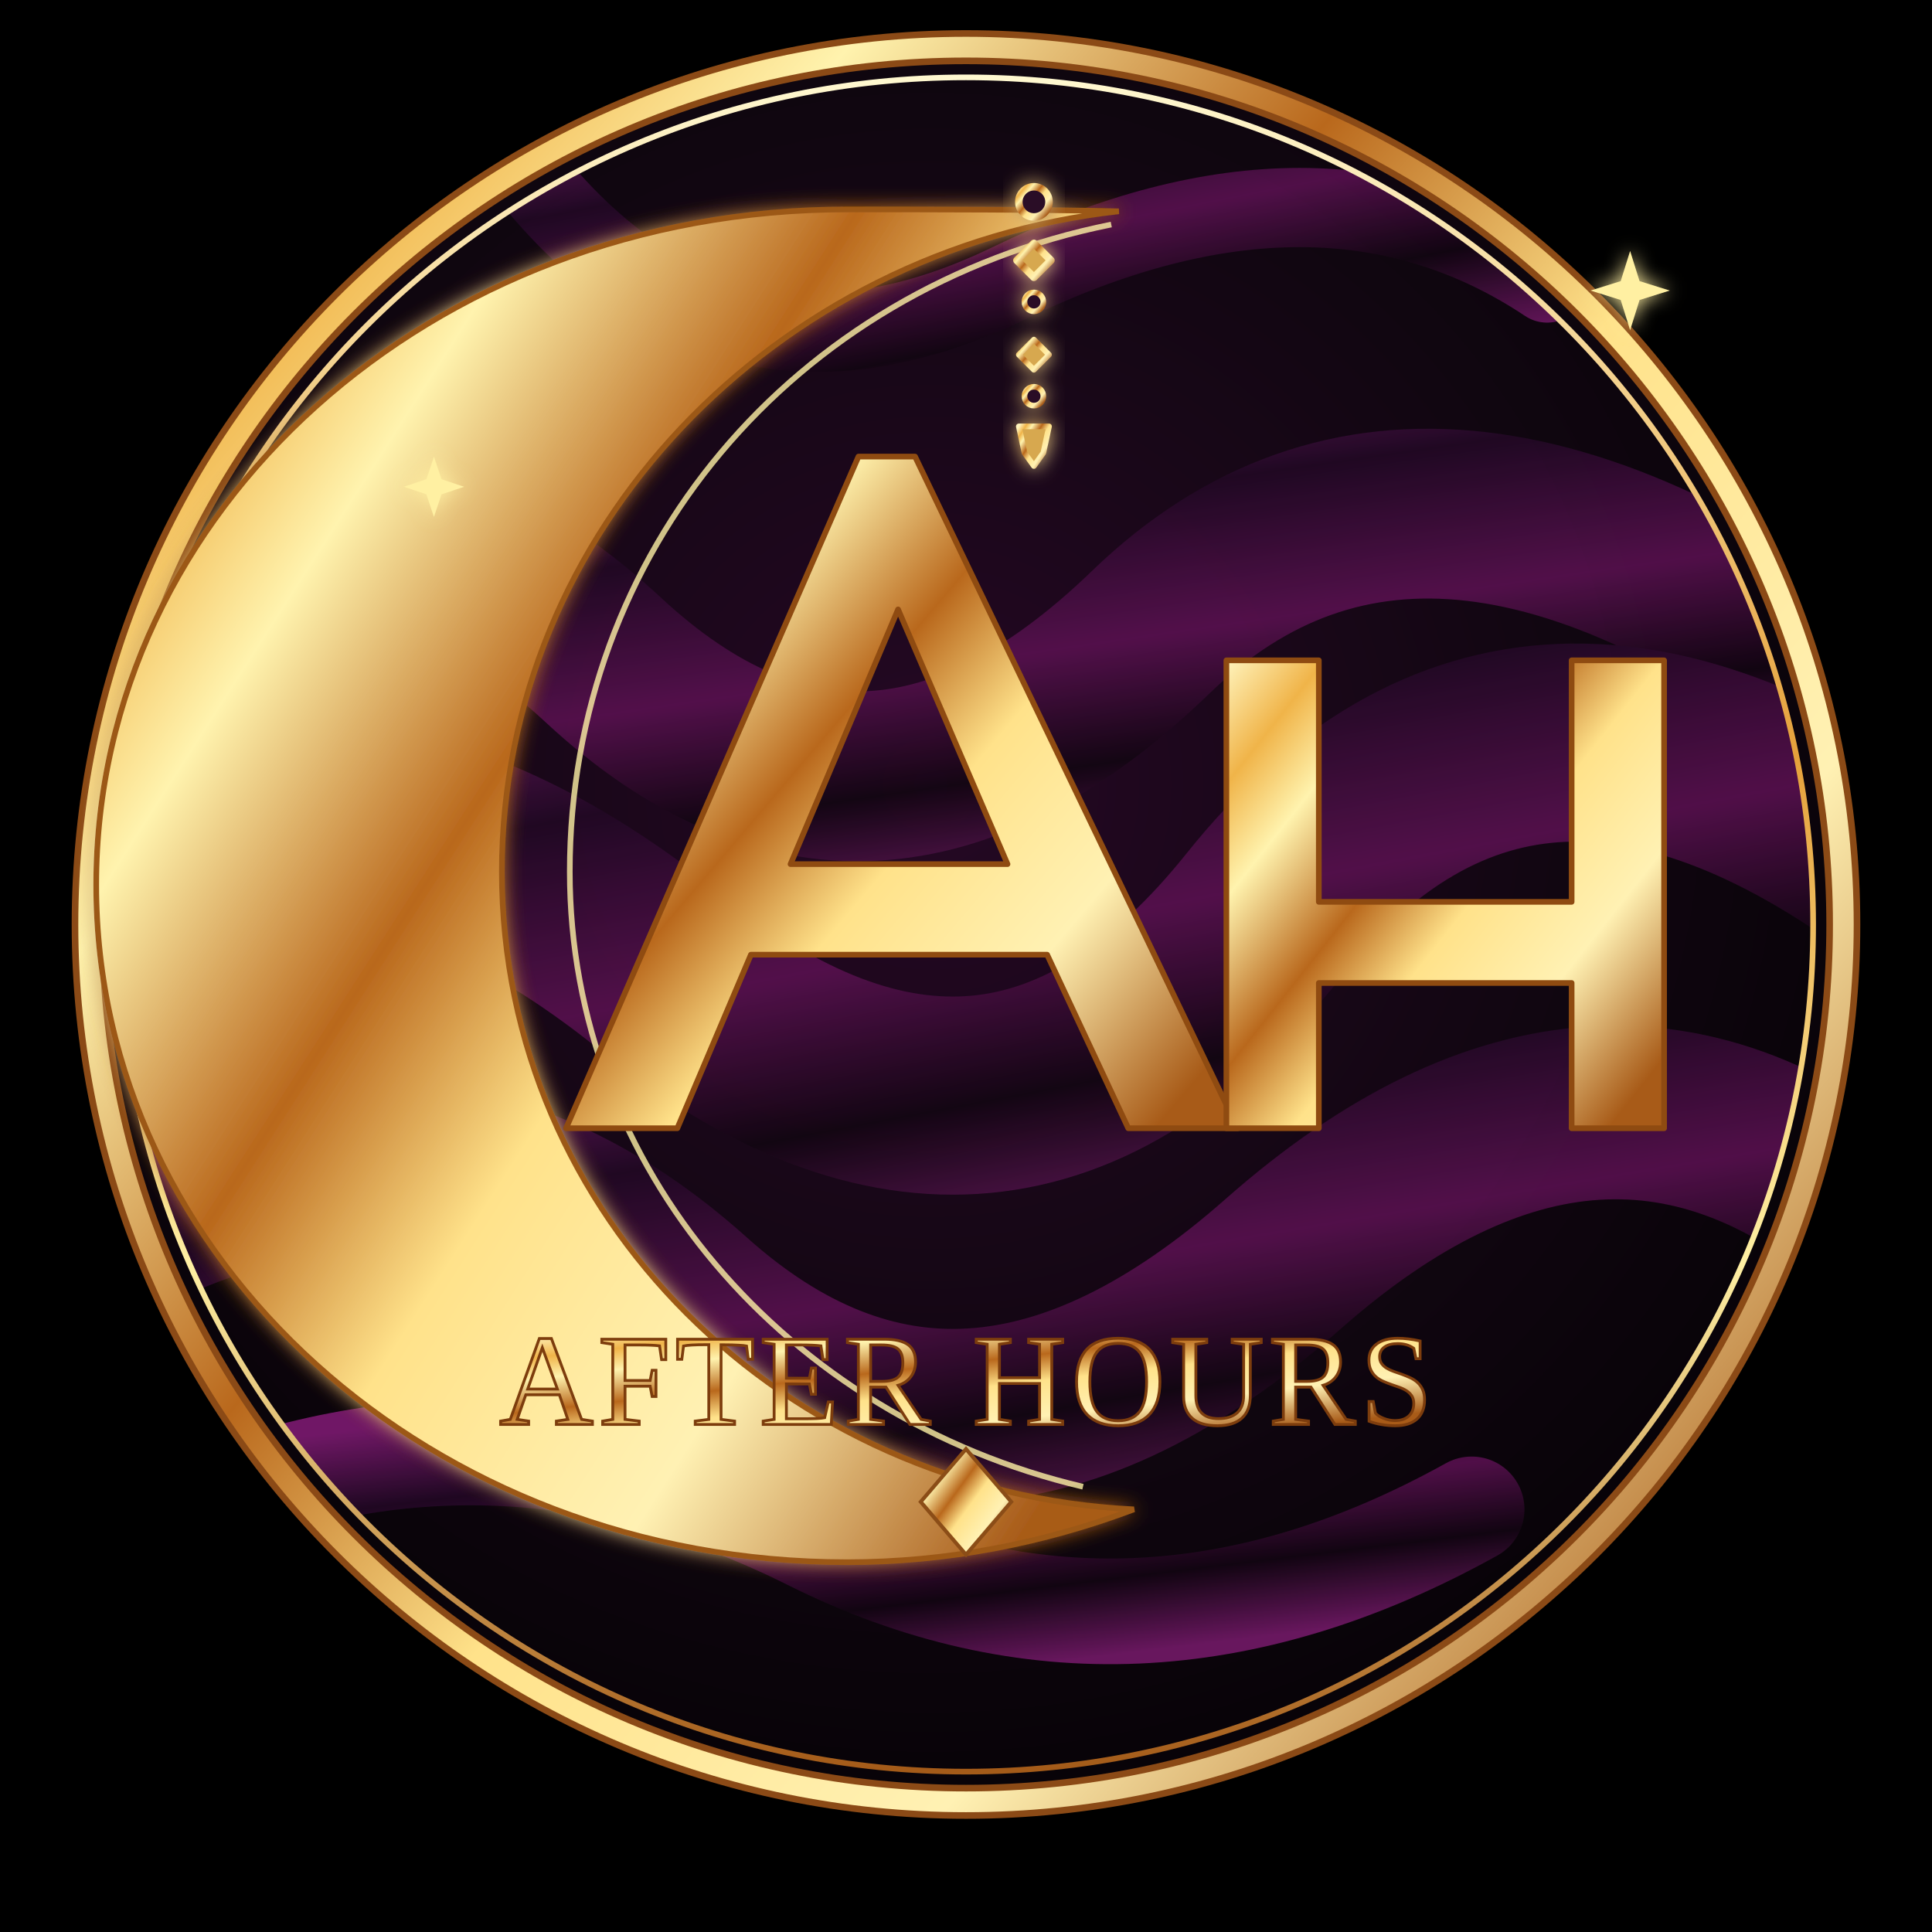
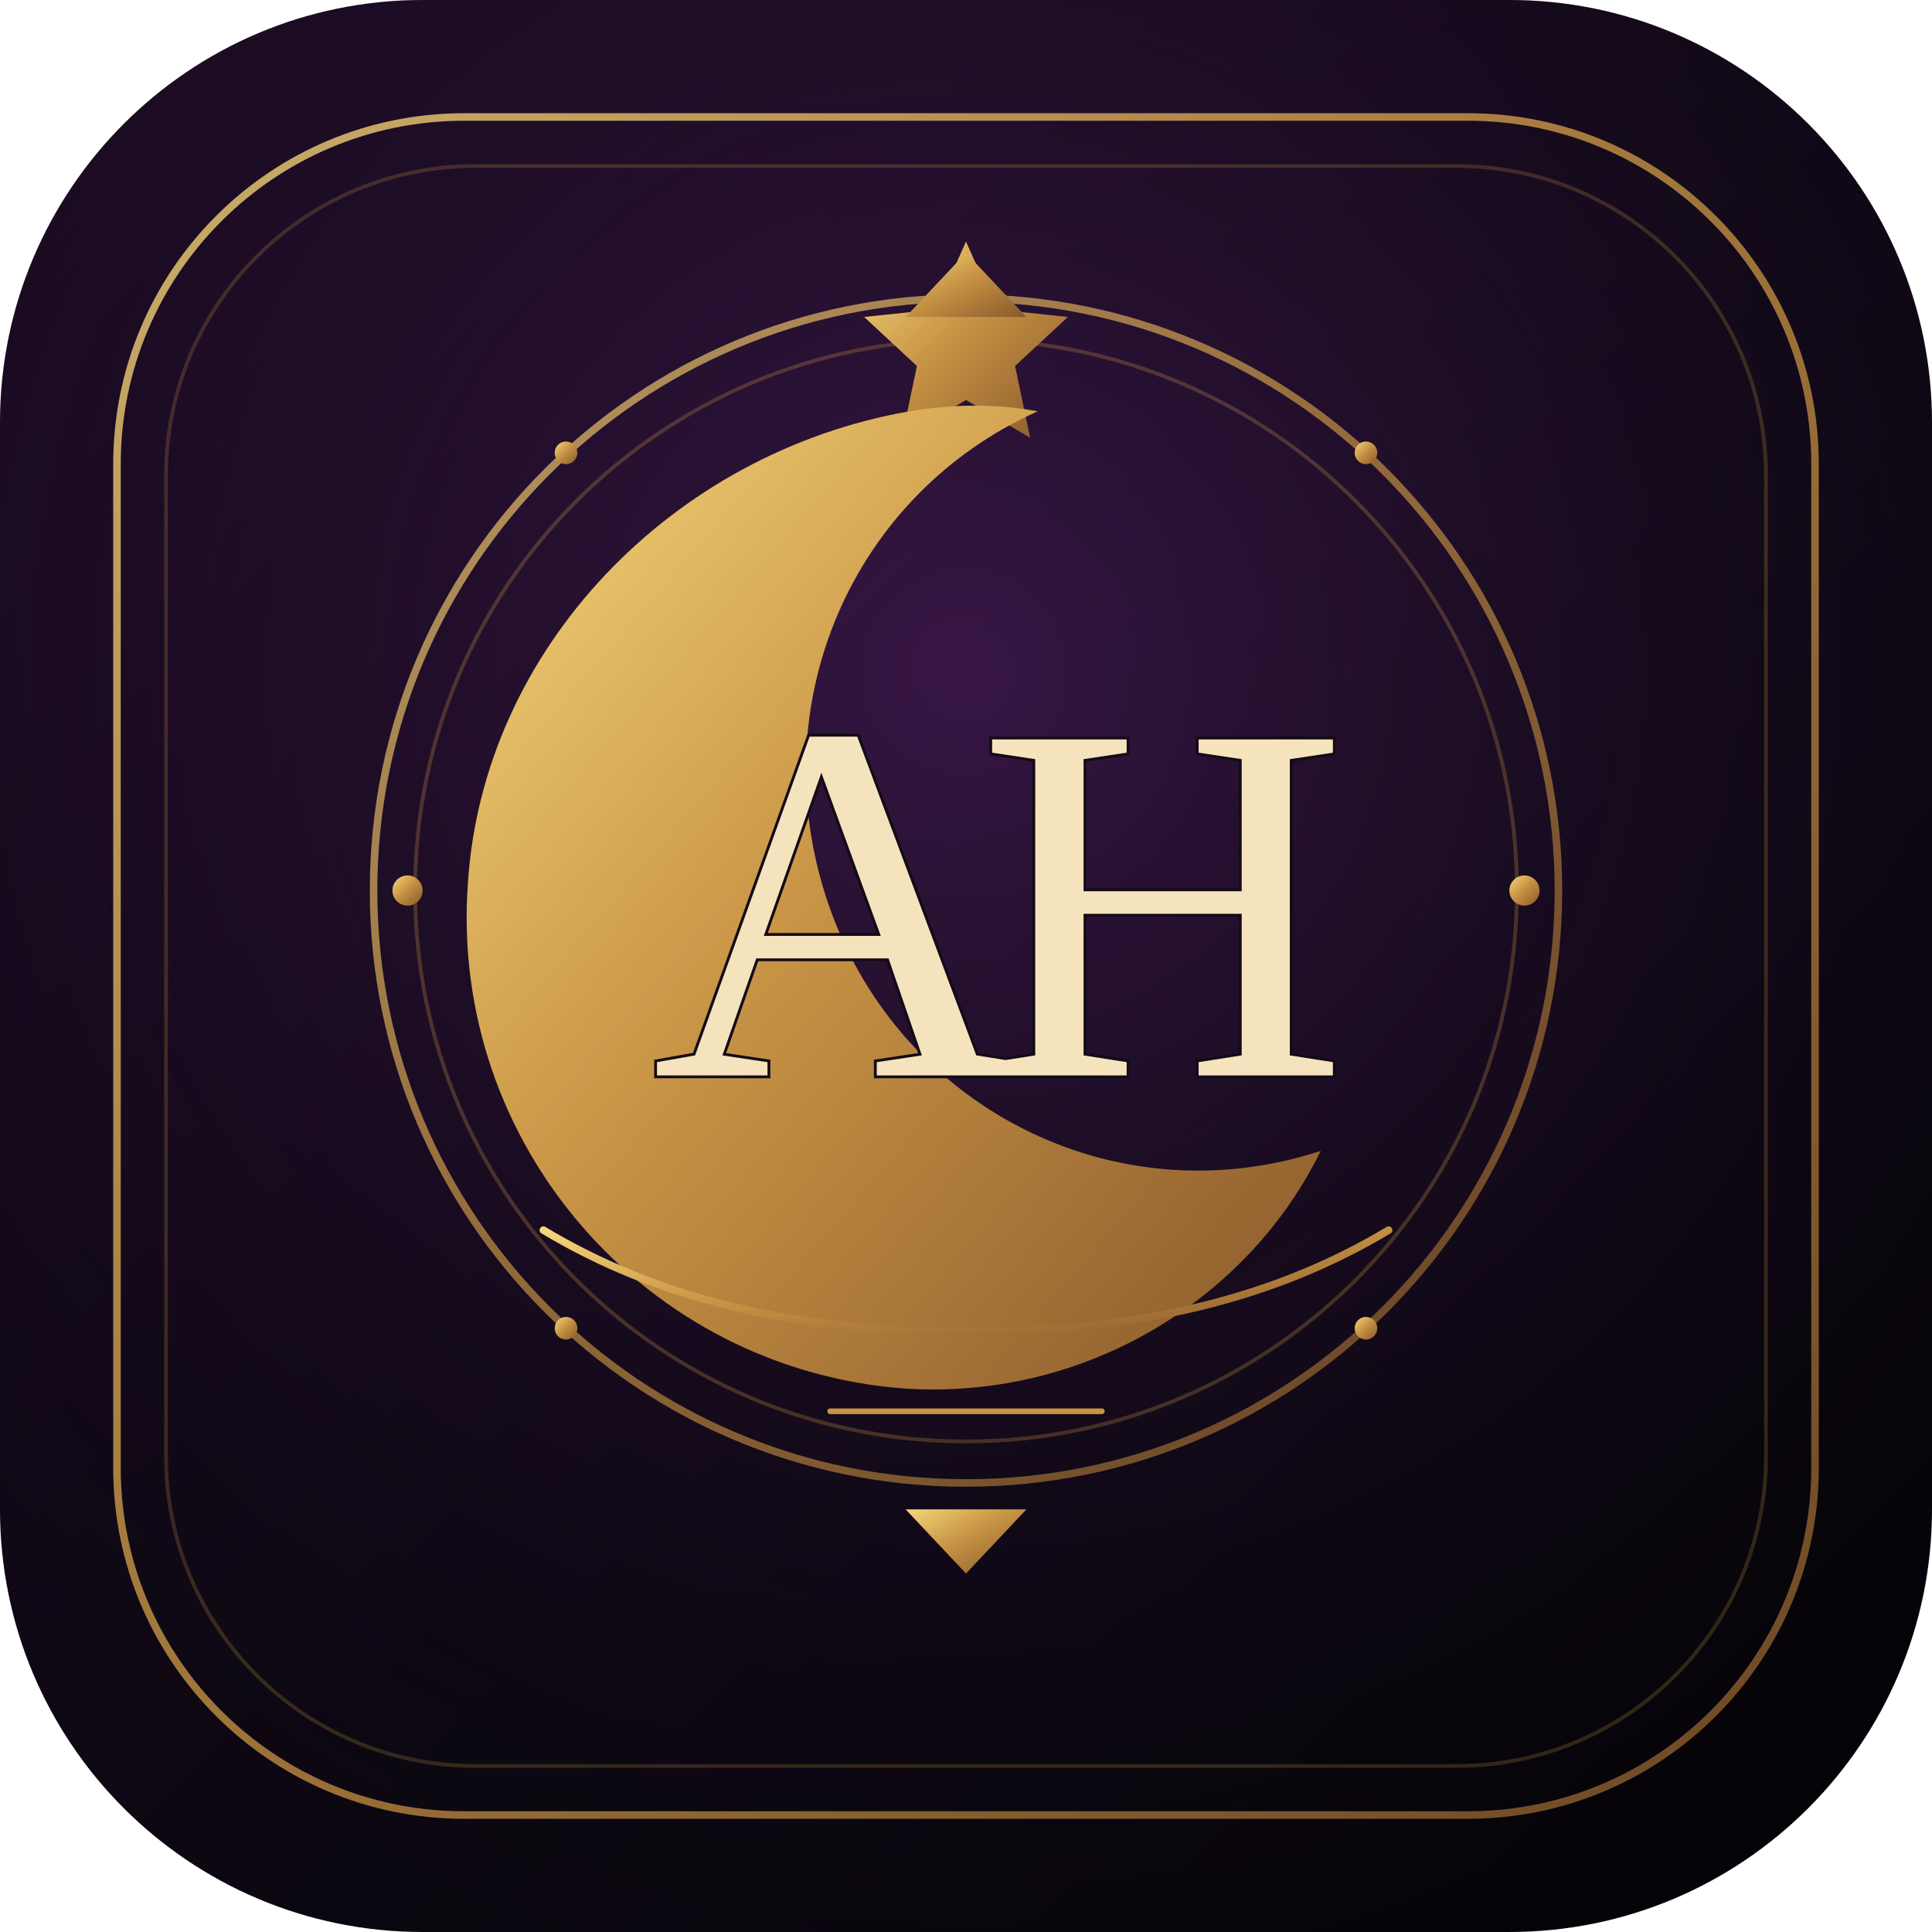
- <svg xmlns="http://www.w3.org/2000/svg" width="512" height="512" viewBox="0 0 1024 1024" role="img" aria-labelledby="title desc">
+ <svg xmlns="http://www.w3.org/2000/svg" width="512" height="512" viewBox="0 0 512 512" role="img" aria-labelledby="title desc">
  <defs>
-     <radialGradient id="bg" cx="48%" cy="42%" r="70%">
-       <stop stop-color="#250824" />
-       <stop offset=".55" stop-color="#100610" />
-       <stop offset="1" stop-color="#020102" />
+     <linearGradient id="bg" x1="0" y1="0" x2="1" y2="1">
+       <stop offset="0" stop-color="#1b0b22" />
+       <stop offset=".58" stop-color="#0b0710" />
+       <stop offset="1" stop-color="#030205" />
+     </linearGradient>
+     <linearGradient id="gold" x1="0" y1="0" x2="1" y2="1">
+       <stop offset="0" stop-color="#f6d77c" />
+       <stop offset=".45" stop-color="#c89445" />
+       <stop offset="1" stop-color="#88582b" />
+     </linearGradient>
+     <radialGradient id="glow" cx=".5" cy=".35" r=".7">
+       <stop offset="0" stop-color="#632579" stop-opacity=".48" />
+       <stop offset="1" stop-color="#150b1c" stop-opacity="0" />
    </radialGradient>
-     <linearGradient id="gold" x1="0" y1="0" x2="1" y2=".85">
-       <stop stop-color="#fff4bd" />
-       <stop offset=".13" stop-color="#f0b449" />
-       <stop offset=".25" stop-color="#fff3ae" />
-       <stop offset=".43" stop-color="#b9681c" />
-       <stop offset=".58" stop-color="#ffe28a" />
-       <stop offset=".78" stop-color="#fff1b3" />
-       <stop offset="1" stop-color="#a85b18" />
-     </linearGradient>
-     <linearGradient id="gold2" x1="0" y1="0" x2="0" y2="1">
-       <stop stop-color="#fff8d0" />
-       <stop offset=".4" stop-color="#e5a13b" />
-       <stop offset=".7" stop-color="#fff0a4" />
-       <stop offset="1" stop-color="#a45b19" />
-     </linearGradient>
-     <linearGradient id="velvet" x1="0" y1="0" x2="1" y2="1">
-       <stop stop-color="#7b1a70" />
-       <stop offset=".25" stop-color="#210824" />
-       <stop offset=".53" stop-color="#58104f" />
-       <stop offset=".76" stop-color="#120512" />
-       <stop offset="1" stop-color="#721967" />
-     </linearGradient>
-     <filter id="glow" x="-40%" y="-40%" width="180%" height="180%">
-       <feGaussianBlur stdDeviation="5" result="blur" />
-       <feMerge>
-         <feMergeNode in="blur" />
-         <feMergeNode in="SourceGraphic" />
-       </feMerge>
-     </filter>
-     <clipPath id="disc">
-       <circle cx="512" cy="490" r="450" />
-     </clipPath>
  </defs>
-   <rect width="1024" height="1024" fill="#000" />
-   <circle cx="512" cy="490" r="466" fill="url(#bg)" />
-   <g clip-path="url(#disc)" opacity=".9" fill="none" stroke="url(#velvet)" stroke-linecap="round">
-     <path d="M38 350Q180 220 320 350T610 335T1000 380" stroke-width="90" />
-     <path d="M15 485Q170 370 350 515T670 485T1020 470" stroke-width="105" />
-     <path d="M40 665Q220 560 365 690T680 670T1000 650" stroke-width="92" />
-     <path d="M260 65Q370 230 535 150T820 150" stroke-width="42" />
-     <path d="M90 805Q260 730 430 815T780 800" stroke-width="56" />
+   <rect width="512" height="512" rx="112" fill="url(#bg)" />
+   <rect width="512" height="512" rx="112" fill="url(#glow)" />
+   <rect x="31" y="31" width="450" height="450" rx="92" fill="none" stroke="url(#gold)" stroke-opacity=".8" stroke-width="2" />
+   <rect x="44" y="44" width="424" height="424" rx="82" fill="none" stroke="#c89445" stroke-opacity=".23" stroke-width="1" />
+   <circle cx="256" cy="236" r="157" fill="none" stroke="url(#gold)" stroke-opacity=".7" stroke-width="2" />
+   <circle cx="256" cy="236" r="146" fill="none" stroke="#c89445" stroke-opacity=".28" stroke-width="1" />
+   <g fill="url(#gold)">
+     <path d="M256 64l8 18 19 2-14 13 4 19-17-10-17 10 4-19-14-13 19-2z" />
+     <circle cx="108" cy="236" r="4" />
+     <circle cx="404" cy="236" r="4" />
+     <circle cx="150" cy="120" r="3" />
+     <circle cx="362" cy="120" r="3" />
+     <circle cx="150" cy="352" r="3" />
+     <circle cx="362" cy="352" r="3" />
+     <path d="M240 400h32l-16 17z" />
+     <path d="M240 84h32l-16-17z" />
  </g>
-   <circle cx="512" cy="490" r="465" fill="none" stroke="#8b4a16" stroke-width="18" />
-   <circle cx="512" cy="490" r="465" fill="none" stroke="url(#gold)" stroke-width="11" />
-   <circle cx="512" cy="490" r="449" fill="none" stroke="url(#gold2)" stroke-width="3" />
-   <path d="M593 112C411 132 266 281 266 462c0 183 150 329 335 338-48 18-99 28-152 28-220 0-398-160-398-359S229 111 449 111c51 0 99 0 144 1Z" fill="url(#gold)" stroke="#9c5818" stroke-width="3" filter="url(#glow)" />
-   <path d="M589 119C420 153 302 293 302 462c0 157 115 289 272 326" fill="none" stroke="#fff2a5" stroke-width="3" opacity=".8" />
-   <g fill="url(#gold)" stroke="#8f4b11" stroke-width="3" stroke-linejoin="round">
-     <path d="M300 598 455 242h30l171 356h-58l-43-92H398l-39 92h-59zm119-140h115l-58-135-57 135z" />
-     <path d="M650 350h49v128h134V350h49v248h-49V521H699v77h-49z" />
-   </g>
-   <g fill="none" stroke="url(#gold)" stroke-width="4" stroke-linecap="round" stroke-linejoin="round" filter="url(#glow)">
-     <path d="M548 78v22m0 18v16m0 18v14m0 18v14m0 18v14m0 18v15" />
-     <circle cx="548" cy="107" r="8" fill="#2a0c27" stroke-width="4" />
-     <path d="m548 129 9 9-9 9-9-9z" fill="#d7a84f" />
-     <circle cx="548" cy="160" r="5" fill="#2a0c27" stroke-width="3" />
-     <path d="m548 180 8 8-8 8-8-8z" fill="#d7a84f" stroke-width="3" />
-     <circle cx="548" cy="210" r="5" fill="#2a0c27" stroke-width="3" />
-     <path d="M540 226h16l-3 14-5 7-5-7z" fill="#d7a84f" stroke-width="3" />
-   </g>
-   <text x="512" y="755" text-anchor="middle" font-family="Georgia,'Times New Roman',serif" font-size="69" letter-spacing="2.5" fill="url(#gold)" stroke="#7d3d0d" stroke-width="1.5">AFTER HOURS</text>
-   <path d="M185 796H465M559 796H839" stroke="url(#gold)" stroke-width="4" />
-   <path d="m512 768 24 28-24 28-24-28z" fill="url(#gold)" stroke="#8b4d17" stroke-width="2" />
-   <g fill="#fff0a2" filter="url(#glow)">
-     <path d="M864 133l5 16 16 5-16 5-5 16-5-16-16-5 16-5z" />
-     <path d="M230 242l4 12 12 4-12 4-4 12-4-12-12-4 12-4z" />
-   </g>
+   <path d="M275 109c-49 22-73 77-56 129 18 55 76 85 131 67-19 39-62 66-110 63-69-5-121-65-116-134 4-62 54-114 117-125 12-2 23-2 34 0z" fill="url(#gold)" />
+   <text x="265" y="285" text-anchor="middle" font-family="Georgia, 'Times New Roman', serif" font-size="136" font-weight="normal" letter-spacing="-12" fill="#f4e3bd" stroke="#130b17" stroke-width="1.5" paint-order="stroke">AH</text>
+   <path d="M144 326c30 18 66 27 112 27s82-9 112-27" fill="none" stroke="url(#gold)" stroke-width="2" stroke-linecap="round" />
+   <path d="M220 374h72" fill="none" stroke="#c89445" stroke-width="1.5" stroke-linecap="round" />
</svg>
